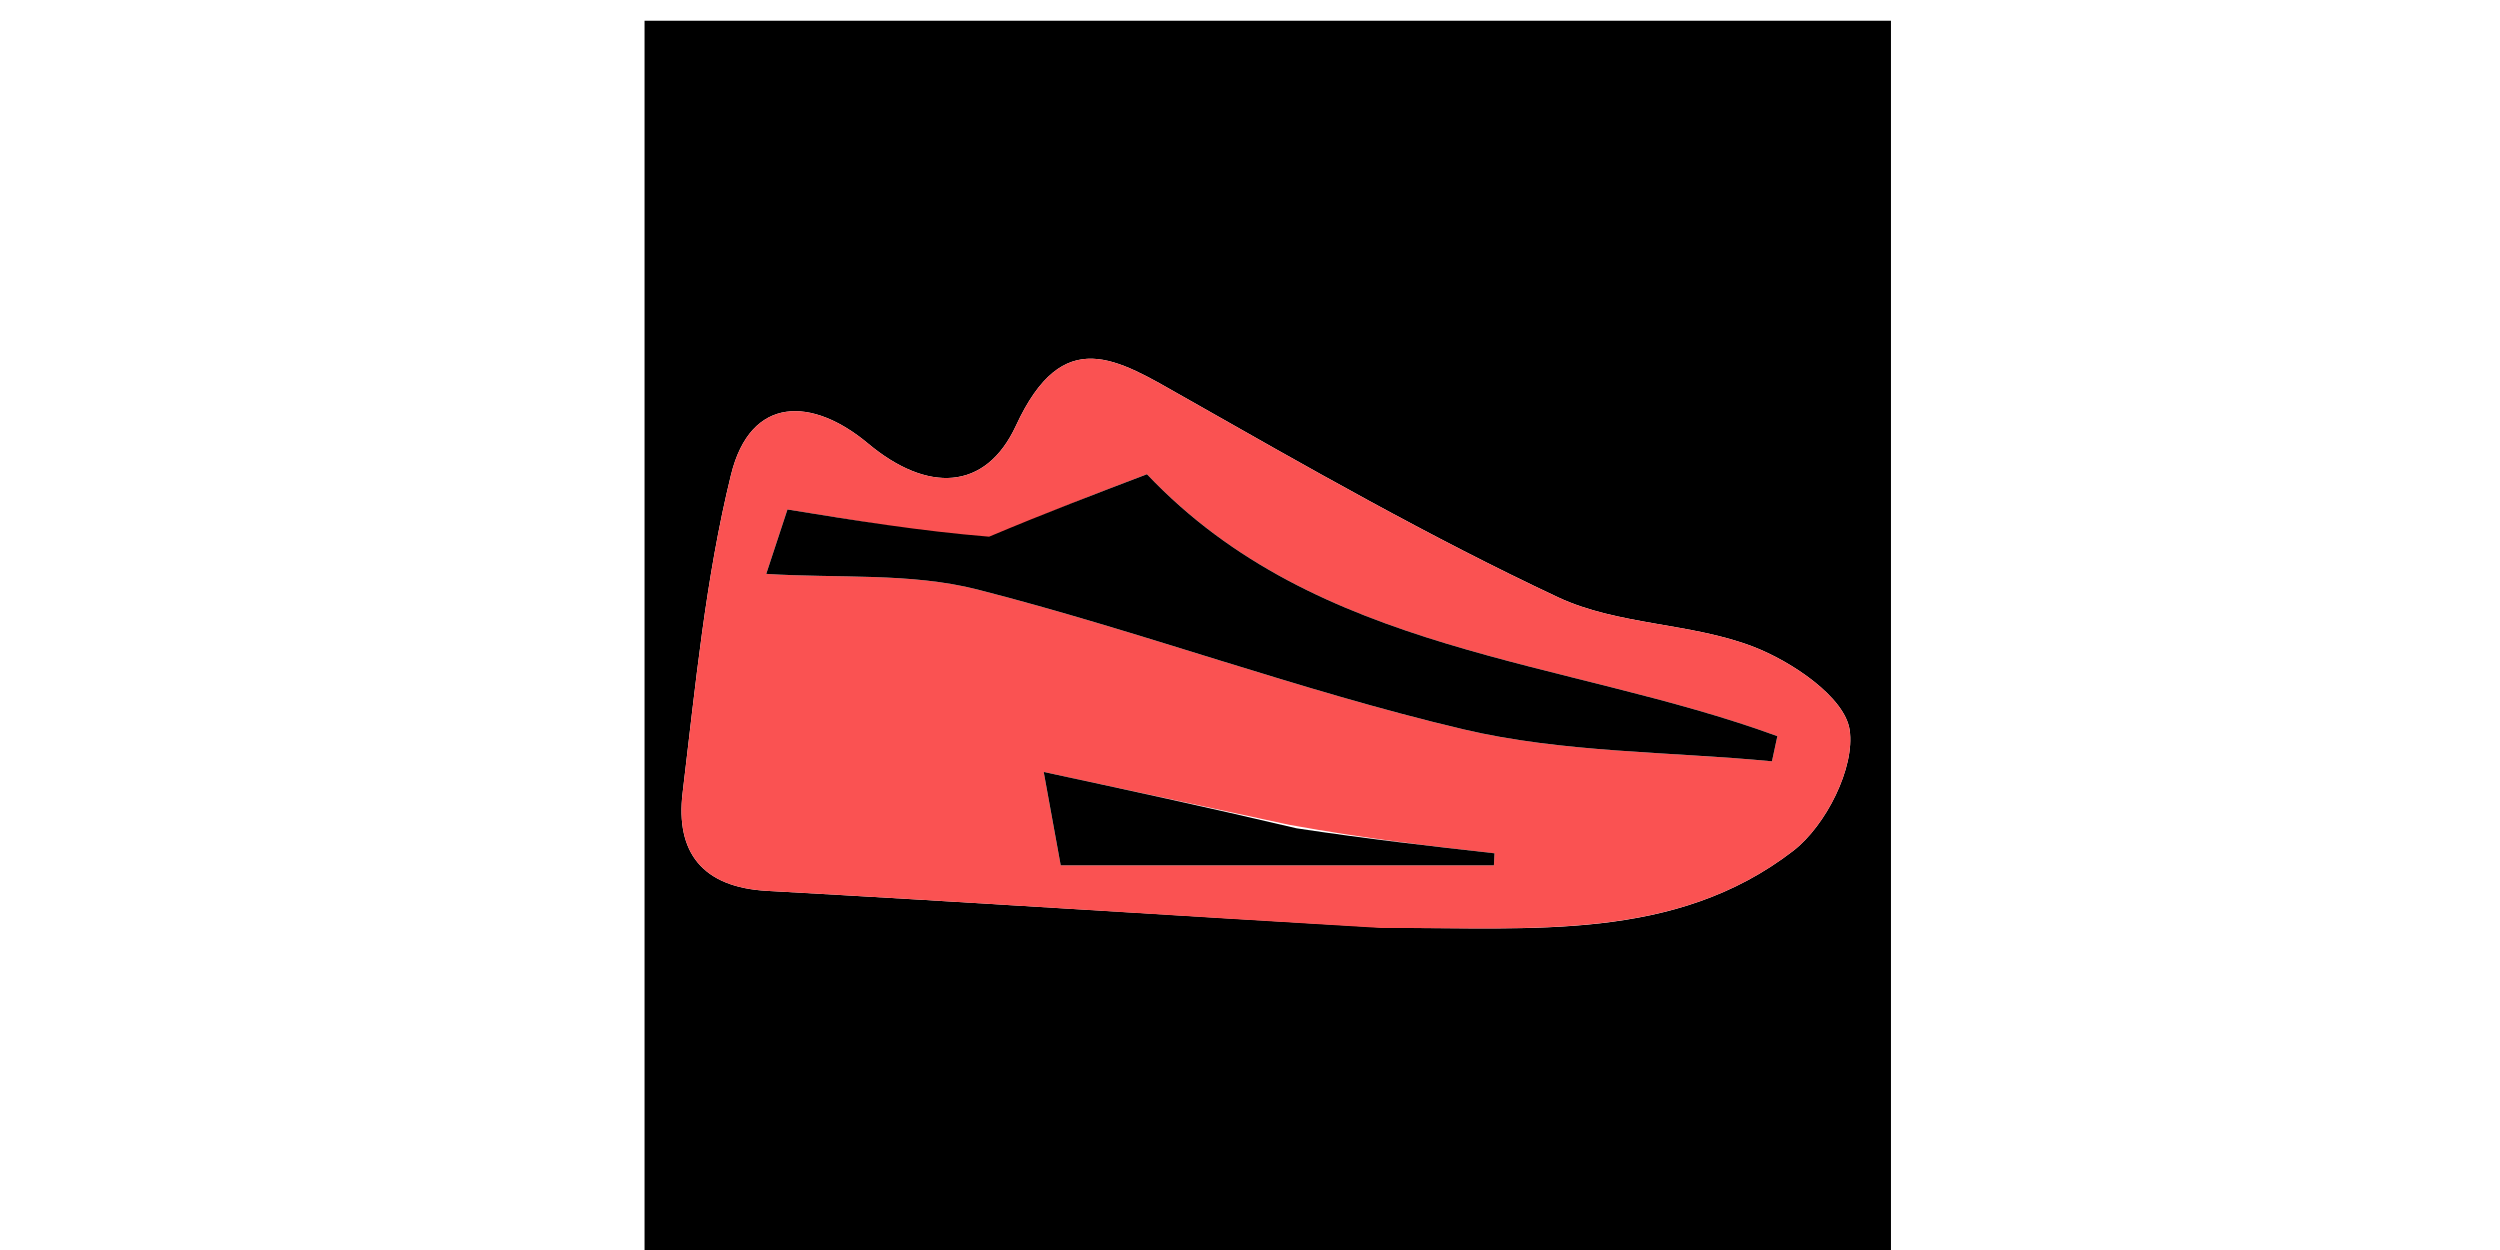
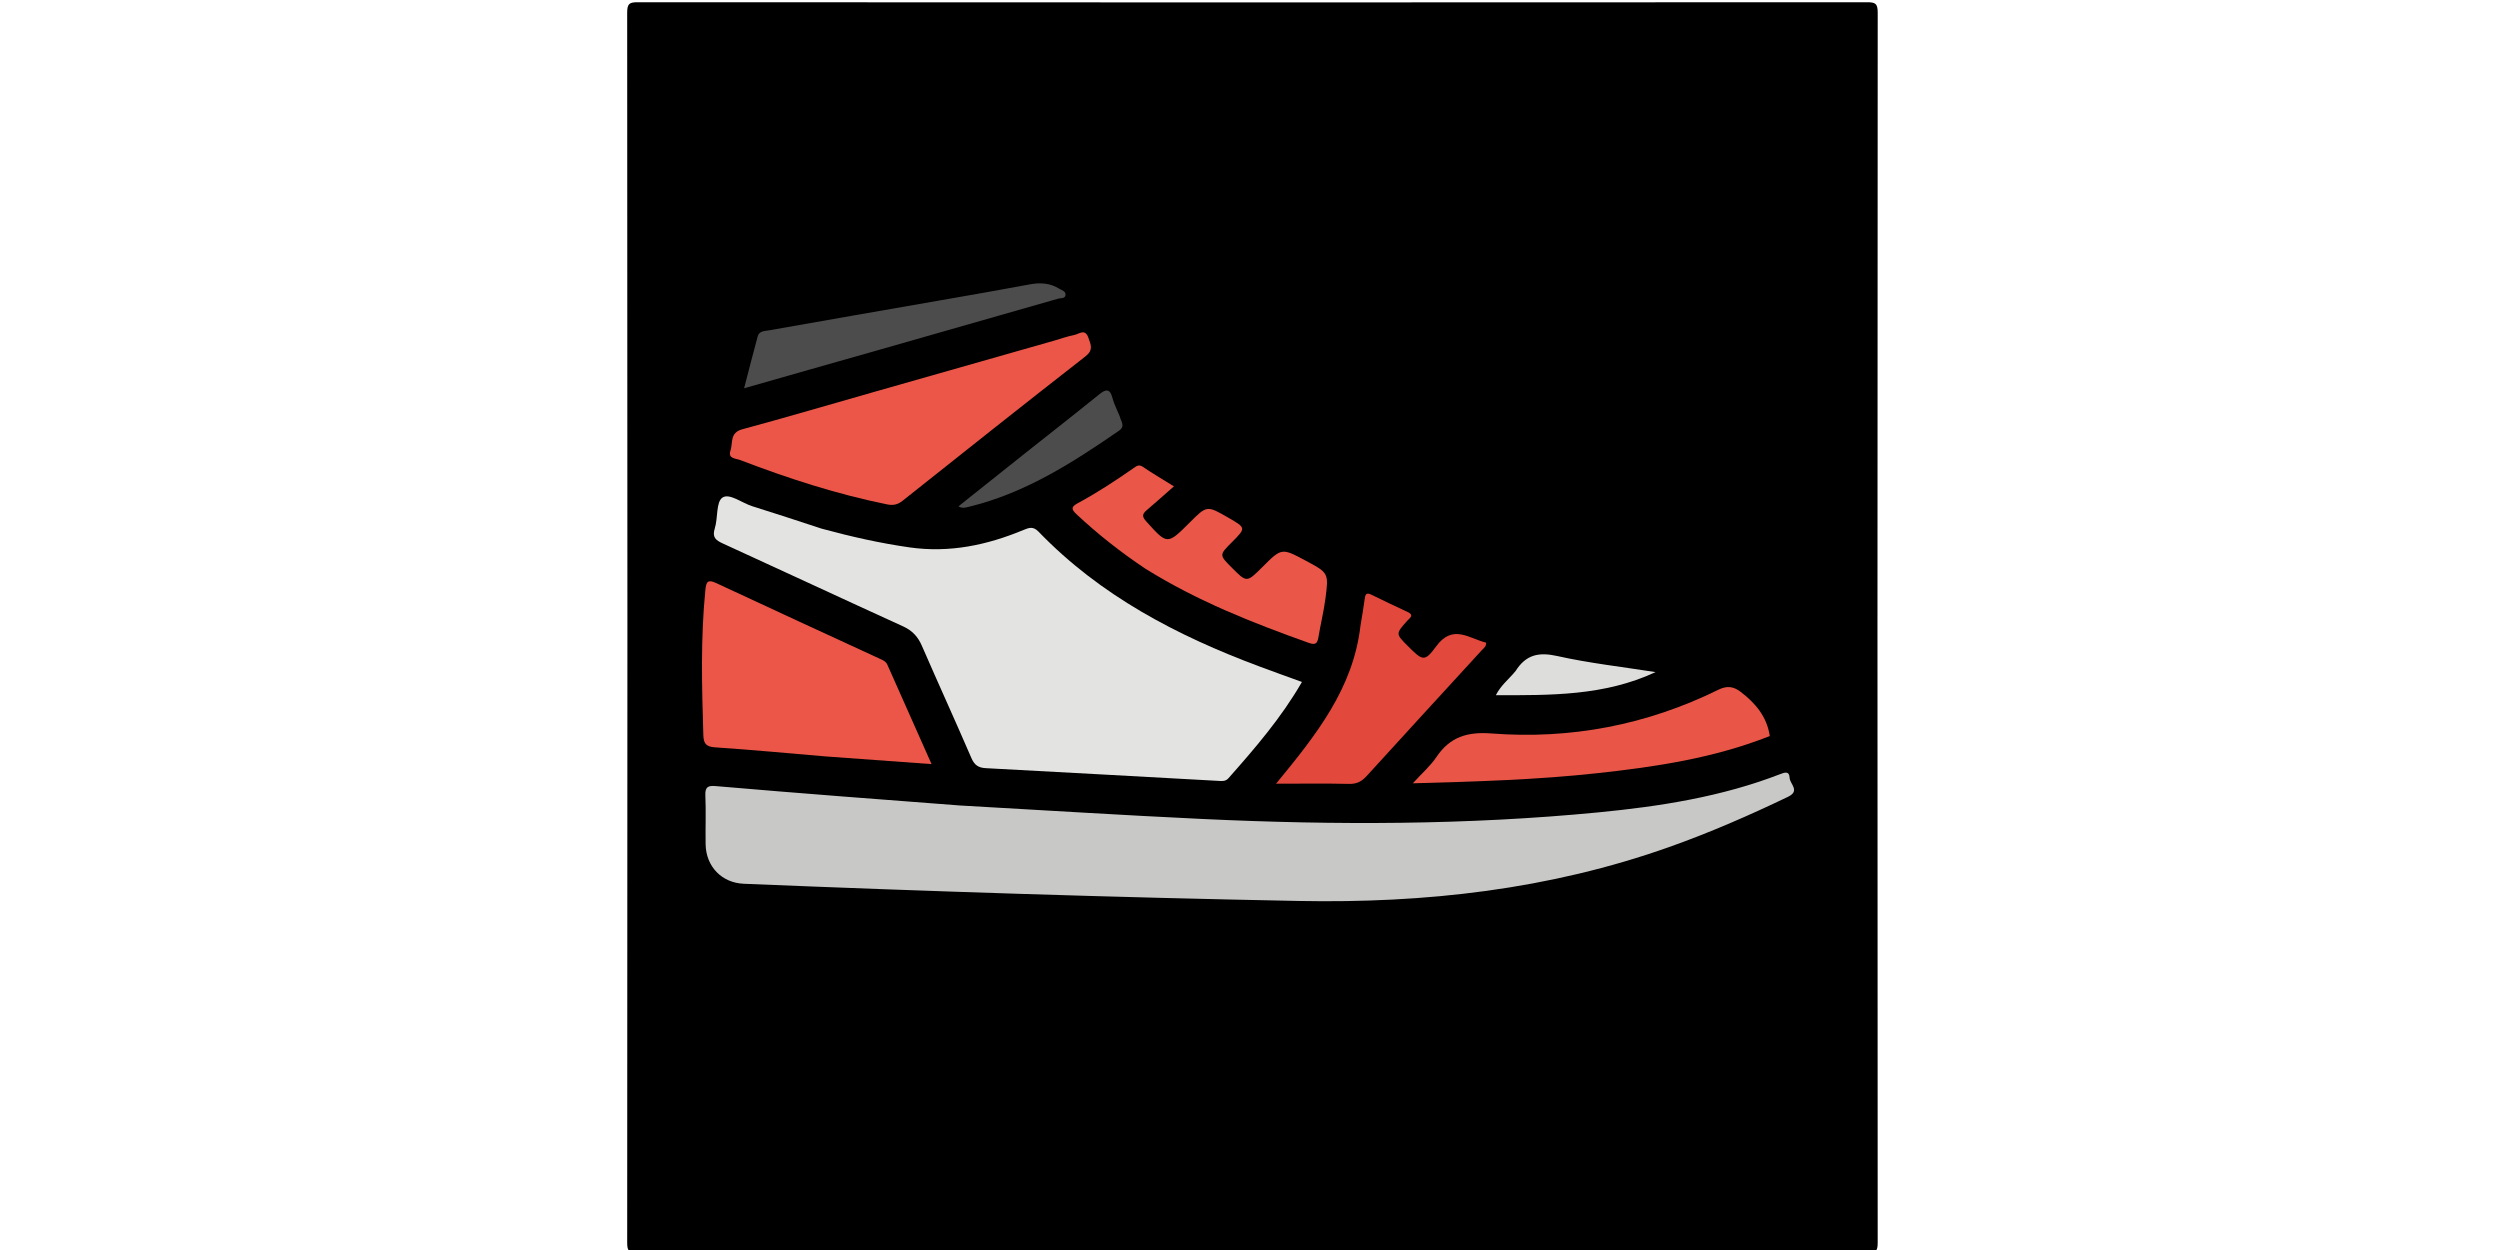
- <svg xmlns="http://www.w3.org/2000/svg" version="1.1" id="Layer_1" x="0px" y="0px" width="56" height="28" viewBox="0 0 66 66" enable-background="new 0 0 66 66" xml:space="preserve">
-   <path fill="#000000" opacity="1" stroke="none" d=" M35,67   C23.355,67 12.209,67 1.032,67   C1.032,45.063 1.032,23.126 1.032,1.094   C22.895,1.094 44.79,1.094 66.843,1.094   C66.843,22.999 66.843,44.999 66.843,67   C56.46,67 45.98,67 35,67  M40.475,49   C47.812,48.95 55.425,49.75 61.683,44.923   C63.409,43.592 64.956,40.522 64.661,38.536   C64.406,36.821 61.638,34.945 59.589,34.152   C56.3,32.88 52.42,33.015 49.268,31.537   C42.505,28.365 35.991,24.639 29.485,20.948   C25.979,18.959 23.139,17.075 20.641,22.477   C19.038,25.942 15.952,26.025 12.831,23.415   C9.904,20.969 6.633,20.853 5.597,25.067   C4.25,30.546 3.718,36.238 3.042,41.863   C2.667,44.991 4.069,46.848 7.504,47.038   C18.167,47.628 28.824,48.337 40.475,49  z" />
-   <path fill="#FA5252" opacity="1" stroke="none" d=" M39.979,49   C28.824,48.337 18.167,47.628 7.504,47.038   C4.069,46.848 2.667,44.991 3.042,41.863   C3.718,36.238 4.25,30.546 5.597,25.067   C6.633,20.853 9.904,20.969 12.831,23.415   C15.952,26.025 19.038,25.942 20.641,22.477   C23.139,17.075 25.979,18.959 29.485,20.948   C35.991,24.639 42.505,28.365 49.268,31.537   C52.42,33.015 56.3,32.88 59.589,34.152   C61.638,34.945 64.406,36.821 64.661,38.536   C64.956,40.522 63.409,43.592 61.683,44.923   C55.425,49.75 47.812,48.95 39.979,49  M18.903,28.58   C15.562,28.037 12.222,27.493 8.578,26.901   C8.161,28.168 7.639,29.752 7.458,30.301   C11.247,30.544 15.09,30.226 18.621,31.129   C27.227,33.33 35.603,36.46 44.24,38.502   C49.519,39.75 55.109,39.677 60.559,40.197   C60.655,39.755 60.75,39.312 60.845,38.869   C49.58,34.748 36.595,34.569 27.559,25.04   C24.965,26.029 22.257,27.061 18.903,28.58  M35.061,43.548   C30.677,42.604 26.294,41.661 22.108,40.76   C22.462,42.704 22.744,44.252 23.006,45.689   C30.459,45.689 38.169,45.689 45.878,45.689   C45.889,45.477 45.899,45.266 45.91,45.054   C42.559,44.677 39.208,44.3 35.061,43.548  z" />
-   <path fill="#000000" opacity="1" stroke="none" d=" M19.225,28.337   C22.257,27.061 24.965,26.029 27.559,25.04   C36.595,34.569 49.58,34.748 60.845,38.869   C60.75,39.312 60.655,39.755 60.559,40.197   C55.109,39.677 49.519,39.75 44.24,38.502   C35.603,36.46 27.227,33.33 18.621,31.129   C15.09,30.226 11.247,30.544 7.458,30.301   C7.639,29.752 8.161,28.168 8.578,26.901   C12.222,27.493 15.562,28.037 19.225,28.337  z" />
-   <path fill="#000000" opacity="1" stroke="none" d=" M35.459,43.735   C39.208,44.3 42.559,44.677 45.91,45.054   C45.899,45.266 45.889,45.477 45.878,45.689   C38.169,45.689 30.459,45.689 23.006,45.689   C22.744,44.252 22.462,42.704 22.108,40.76   C26.294,41.661 30.677,42.604 35.459,43.735  z" />
+ <svg xmlns="http://www.w3.org/2000/svg" version="1.1" id="Layer_1" x="0px" y="0px" width="56" height="28" viewBox="0 0 512 512" enable-background="new 0 0 512 512" xml:space="preserve">
+   <path fill="#000000" opacity="1" stroke="none" d=" M283,513   C190.023,513 97.545,512.979 5.068,513.085   C1.793,513.089 0.895,512.633 0.897,509.07   C1.015,341.111 1.017,173.152 0.892,5.193   C0.889,1.432 1.853,0.914 5.305,0.916   C173.098,1.012 340.89,1.012 508.682,0.919   C512.102,0.917 513.114,1.386 513.111,5.18   C512.983,173.139 512.985,341.098 513.101,509.057   C513.104,512.595 512.245,513.093 508.944,513.088   C433.796,512.974 358.648,513 283,513  z" />
+   <path fill="#C8C8C7" opacity="1" stroke="none" d=" M137.2,329.927   C170.761,331.81 203.84,333.926 236.946,335.474   C290.908,337.998 344.867,337.959 398.691,332.749   C424.047,330.295 449.194,326.364 473.161,317.087   C475.004,316.374 476.895,315.676 477.028,318.612   C477.145,321.184 481.5,323.909 476.316,326.396   C460.423,334.022 444.299,341.054 427.677,346.95   C378.545,364.378 327.796,370.035 275.909,369.034   C200.125,367.572 124.38,365.117 48.653,361.99   C39.607,361.616 33.171,354.91 33.02,345.819   C32.91,339.157 33.201,332.483 32.913,325.831   C32.763,322.368 33.959,321.705 37.13,321.982   C54.382,323.491 71.647,324.852 88.911,326.217   C104.848,327.477 120.79,328.678 137.2,329.927  z" />
+   <path fill="#E3E3E2" opacity="1" stroke="none" d=" M80.535,216.535   C92.644,219.817 104.454,222.483 116.509,224.204   C132.892,226.543 148.281,223.302 163.266,217.054   C165.532,216.109 167.228,215.53 169.387,217.77   C194.687,244.008 226.071,260.354 259.731,272.937   C265.472,275.084 271.246,277.143 277.271,279.34   C268.852,293.953 258.101,306.411 247.185,318.751   C245.965,320.131 244.536,319.927 243.069,319.847   C211.3,318.104 179.533,316.32 147.76,314.636   C144.757,314.477 143.133,313.384 141.895,310.516   C135.242,295.115 128.271,279.852 121.579,264.468   C119.958,260.741 117.643,258.263 113.877,256.547   C89.237,245.324 64.704,233.864 40.076,222.613   C37.106,221.256 35.64,220.049 36.779,216.417   C38.111,212.171 37.249,205.669 39.897,203.831   C42.75,201.85 47.949,206.058 52.189,207.374   C61.544,210.276 70.841,213.365 80.535,216.535  z" />
+   <path fill="#EB5648" opacity="1" stroke="none" d=" M82.184,309.83   C66.787,308.533 51.865,307.108 36.914,306.113   C33.141,305.862 32.194,304.54 32.088,301.042   C31.487,281.221 30.946,261.416 32.925,241.626   C33.264,238.231 33.91,237.218 37.377,238.838   C59.677,249.263 82.048,259.535 104.402,269.843   C105.622,270.406 106.849,270.889 107.449,272.24   C113.375,285.579 119.31,298.914 125.566,312.977   C110.73,311.9 96.69,310.881 82.184,309.83  z" />
+   <path fill="#EB5648" opacity="1" stroke="none" d=" M175.567,139.594   C178.665,138.675 181.351,137.74 184.112,137.178   C186.041,136.787 188.449,134.478 189.787,138.299   C190.796,141.181 191.971,143.344 188.581,145.987   C163.491,165.544 138.581,185.334 113.677,205.13   C111.639,206.749 109.794,207.092 107.28,206.581   C86.677,202.39 66.764,195.938 47.17,188.431   C45.402,187.753 42.079,187.903 43.188,184.639   C44.247,181.521 42.817,177.247 48.006,175.843   C66.145,170.936 84.172,165.615 102.247,160.47   C126.558,153.55 150.874,146.647 175.567,139.594  z" />
+   <path fill="#EA5648" opacity="1" stroke="none" d=" M213.092,232.895   C202.932,226.117 193.673,218.791 185.006,210.694   C182.891,208.718 182.517,207.685 185.404,206.134   C193.331,201.877 200.843,196.924 208.234,191.796   C209.441,190.958 210.423,190.044 212.148,191.235   C215.82,193.768 219.695,196.006 224.836,199.205   C220.77,202.778 217.192,205.995 213.529,209.111   C211.707,210.662 211.888,211.77 213.481,213.541   C222.149,223.179 222.095,223.227 231.328,214.004   C238.344,206.997 238.344,206.997 246.997,211.97   C254.424,216.238 254.424,216.238 248.59,222.078   C243.365,227.31 243.365,227.31 248.485,232.459   C254.661,238.668 254.661,238.668 260.985,232.347   C268.964,224.372 268.964,224.372 278.784,229.628   C288.189,234.661 288.301,234.676 286.883,245.286   C286.179,250.557 284.894,255.747 284.028,260.999   C283.606,263.562 282.825,264.302 280.079,263.323   C257.005,255.096 234.278,246.137 213.092,232.895  z" />
+   <path fill="#E95648" opacity="1" stroke="none" d=" M468.907,301.485   C446.027,310.531 422.331,314.066 398.477,316.673   C373.786,319.371 348.972,320.136 322.692,320.841   C326.42,316.752 329.912,313.731 332.396,310.034   C337.917,301.814 345.1,299.674 354.861,300.424   C387.384,302.923 418.517,296.953 447.86,282.51   C451.378,280.779 454.044,281.146 456.959,283.373   C463.014,287.999 467.72,293.503 468.907,301.485  z" />
+   <path fill="#E2483C" opacity="1" stroke="none" d=" M301.263,256.205   C301.895,252.336 302.518,248.899 302.964,245.44   C303.195,243.649 303.478,242.49 305.672,243.566   C310.594,245.981 315.542,248.344 320.518,250.646   C323.46,252.007 321.414,253.12 320.411,254.246   C315.64,259.605 315.63,259.597 320.656,264.623   C326.687,270.654 327.503,271.25 332.248,264.757   C339.074,255.418 345.784,261.572 352.704,263.225   C352.842,264.774 351.753,265.443 351.002,266.263   C335.271,283.443 319.487,300.575 303.821,317.814   C301.762,320.08 299.725,321.163 296.559,321.086   C287.144,320.858 277.72,321.005 266.667,321.005   C283.149,300.979 298.3,281.979 301.263,256.205  z" />
+   <path fill="#4C4C4C" opacity="1" stroke="none" d=" M75.443,151.43   C66.631,153.966 58.201,156.364 48.786,159.042   C50.78,151.383 52.502,144.534 54.37,137.725   C54.979,135.501 57.283,135.61 58.951,135.314   C82.493,131.131 106.056,127.064 129.609,122.943   C141.713,120.825 153.823,118.729 165.9,116.466   C170.188,115.663 174.185,115.955 177.9,118.275   C178.942,118.926 180.702,119.301 180.417,120.952   C180.17,122.383 178.514,122.023 177.477,122.321   C153.356,129.246 129.223,136.132 105.089,143.011   C95.339,145.79 85.579,148.533 75.443,151.43  z" />
+   <path fill="#4C4C4C" opacity="1" stroke="none" d=" M202.606,170.424   C203.142,172.696 205.085,174.521 202.3,176.441   C183.21,189.604 163.777,202.052 140.826,207.579   C139.576,207.88 138.319,208.374 136.551,207.41   C146.062,199.835 155.375,192.4 164.708,184.99   C174.475,177.235 184.319,169.576 194.004,161.72   C196.853,159.408 198.58,158.856 199.697,163.125   C200.323,165.518 201.513,167.763 202.606,170.424  z" />
+   <path fill="#DDDDDC" opacity="1" stroke="none" d=" M364.816,274.807   C369.089,268.069 374.362,267.035 381.841,268.708   C394.897,271.628 408.274,273.115 422.119,275.298   C401.059,285.097 379.178,284.755 356.692,284.767   C358.78,280.635 362.084,278.163 364.816,274.807  z" />
</svg>
